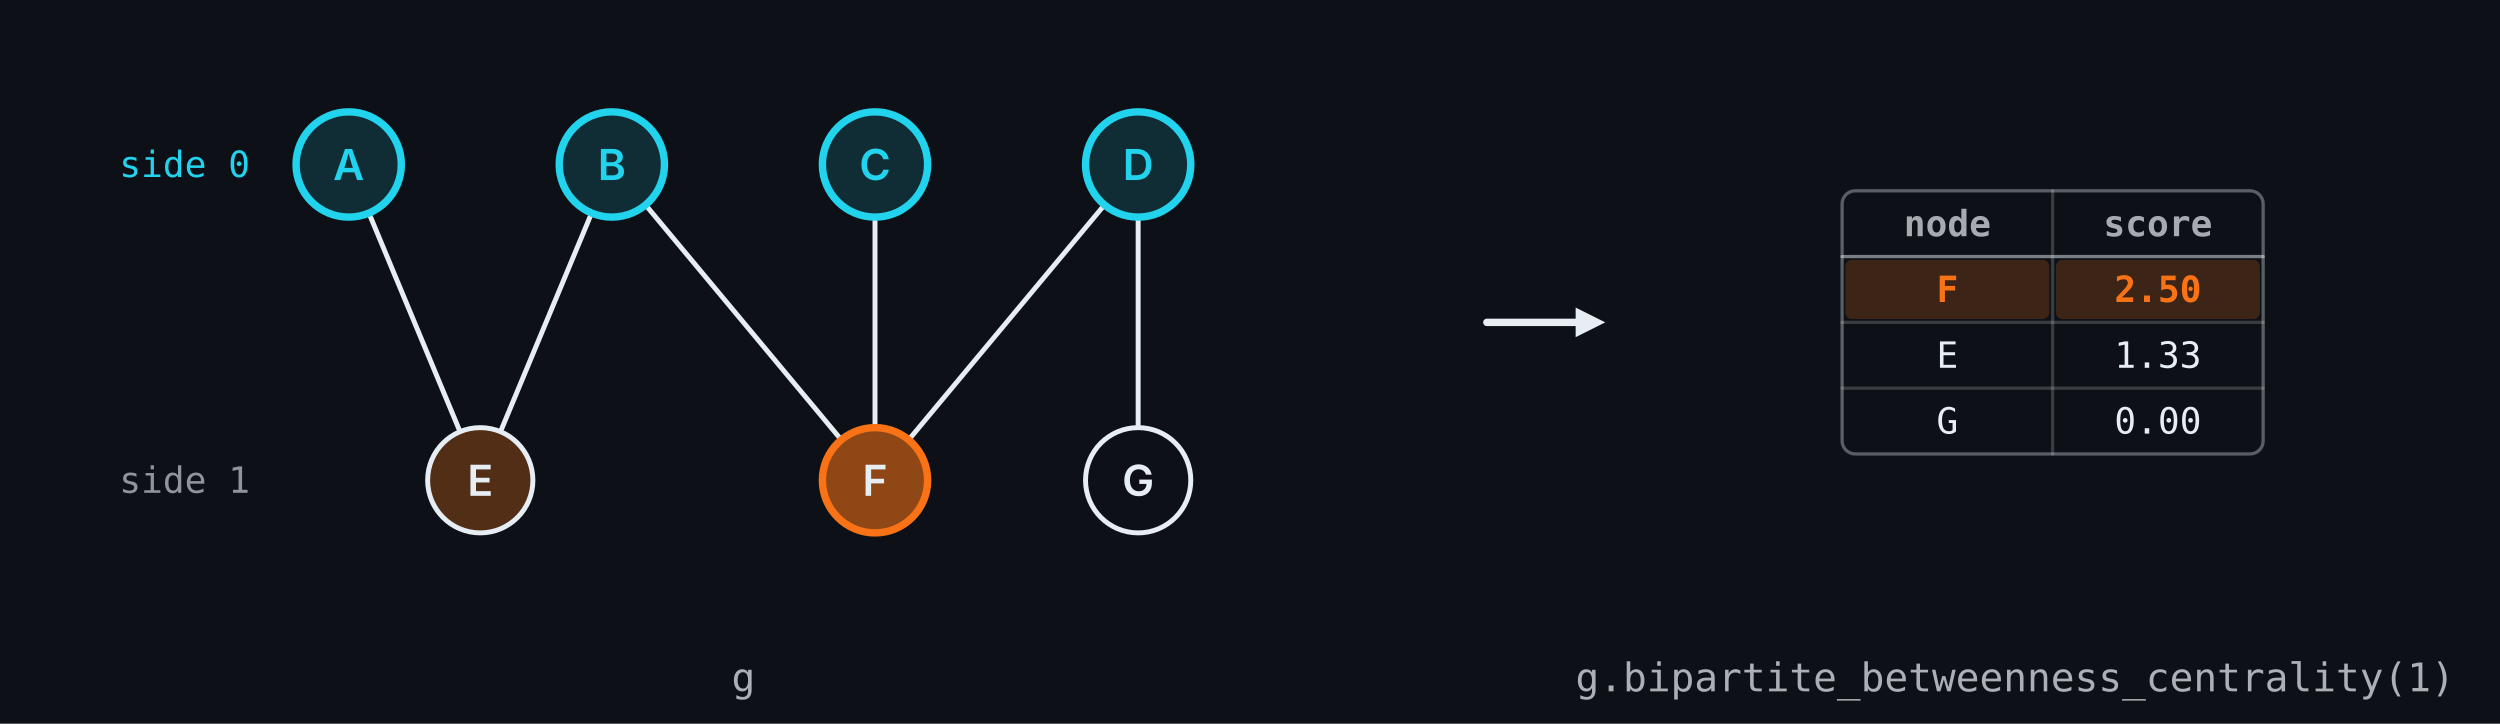
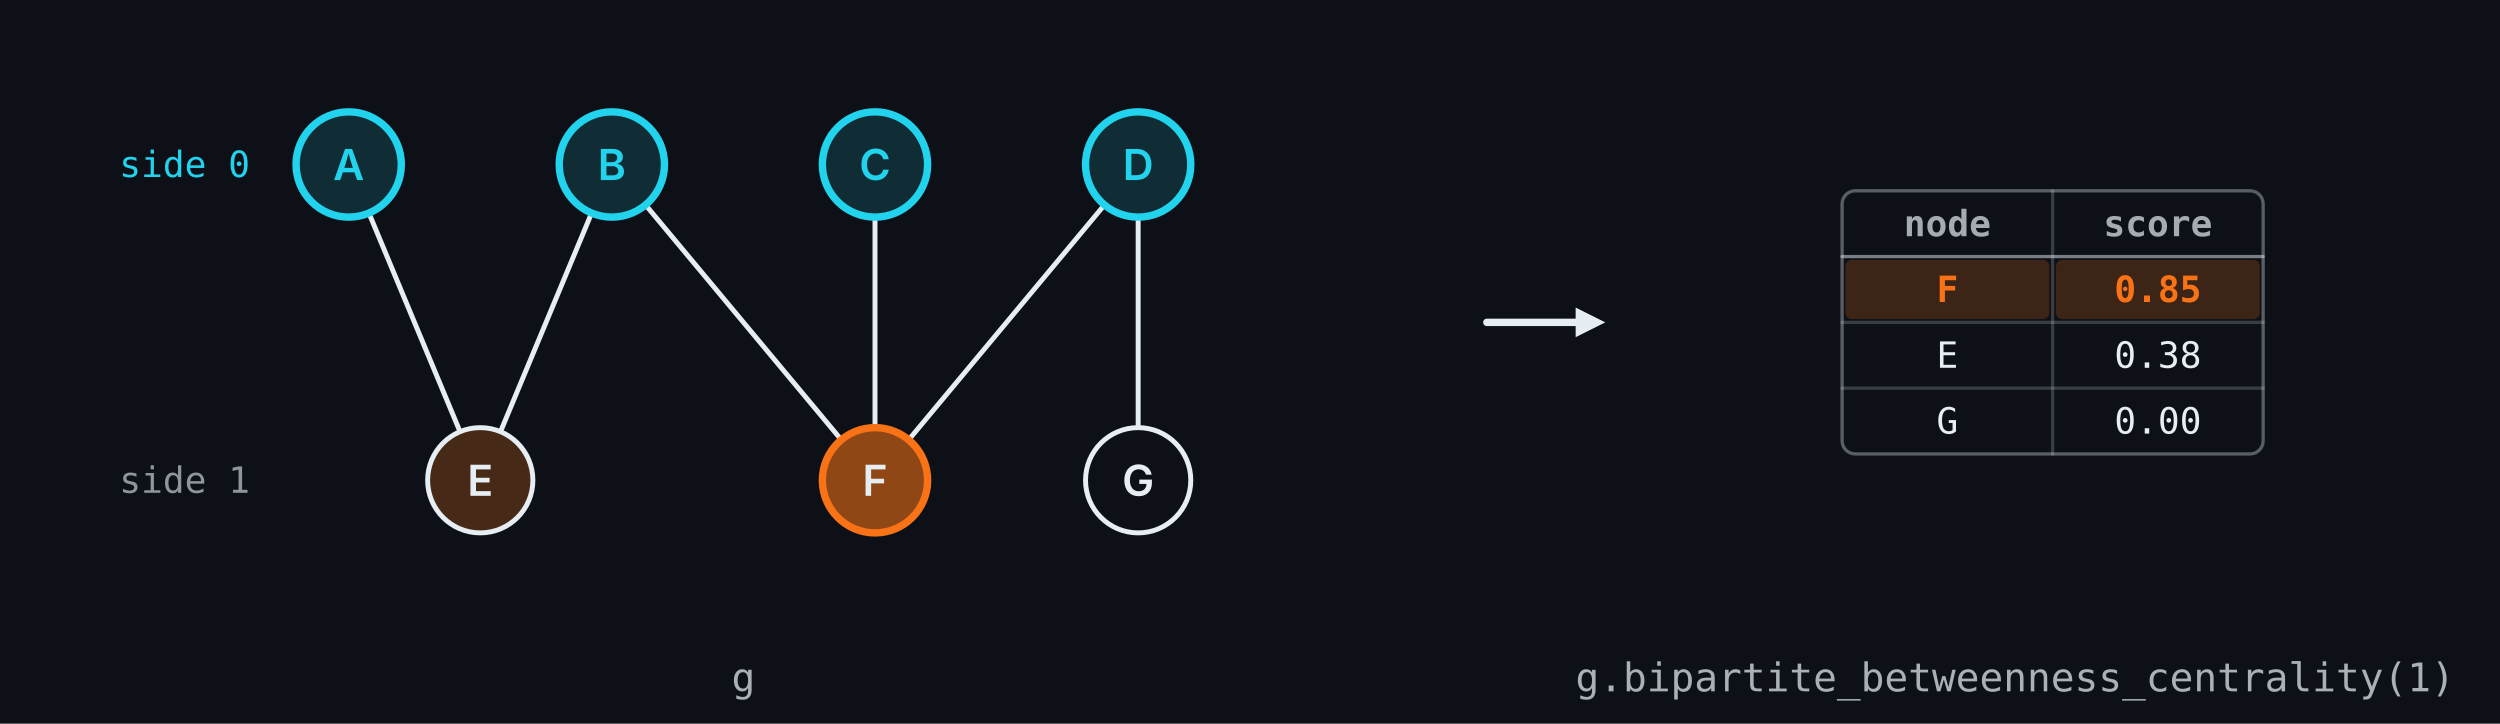
<svg xmlns="http://www.w3.org/2000/svg" viewBox="0 0 760 220" width="760" height="220" role="img" xml:space="preserve">
  <rect width="760" height="220" fill="#0d1117" />
  <rect x="560.0" y="58.0" width="128.0" height="80.0" rx="4" fill="#0d1117" stroke="#e6edf3" stroke-opacity="0.35" stroke-width="1" />
  <rect x="561.0" y="79.0" width="62.0" height="18.0" rx="2" fill="#3c2517" />
  <rect x="625.0" y="79.0" width="62.0" height="18.0" rx="2" fill="#3c2517" />
  <line x1="452.0" y1="98.0" x2="480.0" y2="98.0" stroke="#e6edf3" stroke-opacity="1.0" stroke-width="2.25" stroke-linecap="round" />
  <polygon points="488.0,98.0 479.0,102.5 479.0,93.5" fill="#e6edf3" fill-opacity="1.0" />
  <line x1="560.0" y1="78.0" x2="688.0" y2="78.0" stroke="#e6edf3" stroke-opacity="0.5" stroke-width="1" stroke-linecap="round" />
  <line x1="560.0" y1="98.0" x2="688.0" y2="98.0" stroke="#e6edf3" stroke-opacity="0.2" stroke-width="1" stroke-linecap="round" />
  <line x1="560.0" y1="118.0" x2="688.0" y2="118.0" stroke="#e6edf3" stroke-opacity="0.2" stroke-width="1" stroke-linecap="round" />
  <line x1="624.0" y1="58.0" x2="624.0" y2="138.0" stroke="#e6edf3" stroke-opacity="0.2" stroke-width="1" stroke-linecap="round" />
  <path d="M 112.15 64.77 L 139.85 131.23" fill="none" stroke="#e6edf3" stroke-opacity="1" stroke-width="1.5" stroke-linecap="round" />
  <path d="M 179.85 64.77 L 152.15 131.23" fill="none" stroke="#e6edf3" stroke-opacity="1" stroke-width="1.5" stroke-linecap="round" />
  <path d="M 196.24 62.29 L 255.76 133.71" fill="none" stroke="#e6edf3" stroke-opacity="1" stroke-width="1.5" stroke-linecap="round" />
  <path d="M 266.00 66.00 L 266.00 130.00" fill="none" stroke="#e6edf3" stroke-opacity="1" stroke-width="1.5" stroke-linecap="round" />
  <path d="M 335.76 62.29 L 276.24 133.71" fill="none" stroke="#e6edf3" stroke-opacity="1" stroke-width="1.5" stroke-linecap="round" />
  <path d="M 346.00 66.00 L 346.00 130.00" fill="none" stroke="#e6edf3" stroke-opacity="1" stroke-width="1.5" stroke-linecap="round" />
  <circle cx="106.0" cy="50.0" r="16" fill="#102c35" stroke="#22d3ee" stroke-opacity="1" stroke-width="2.25" />
  <text x="106.0" y="50.0" text-anchor="middle" dominant-baseline="central" font-family="ui-sans-serif, system-ui, -apple-system, 'Segoe UI', sans-serif" font-size="13" font-weight="600" fill="#22d3ee" fill-opacity="1">A</text>
  <circle cx="186.0" cy="50.0" r="16" fill="#102c35" stroke="#22d3ee" stroke-opacity="1" stroke-width="2.25" />
  <text x="186.0" y="50.0" text-anchor="middle" dominant-baseline="central" font-family="ui-sans-serif, system-ui, -apple-system, 'Segoe UI', sans-serif" font-size="13" font-weight="600" fill="#22d3ee" fill-opacity="1">B</text>
  <circle cx="266.0" cy="50.0" r="16" fill="#102c35" stroke="#22d3ee" stroke-opacity="1" stroke-width="2.25" />
  <text x="266.0" y="50.0" text-anchor="middle" dominant-baseline="central" font-family="ui-sans-serif, system-ui, -apple-system, 'Segoe UI', sans-serif" font-size="13" font-weight="600" fill="#22d3ee" fill-opacity="1">C</text>
  <circle cx="346.0" cy="50.0" r="16" fill="#102c35" stroke="#22d3ee" stroke-opacity="1" stroke-width="2.25" />
  <text x="346.0" y="50.0" text-anchor="middle" dominant-baseline="central" font-family="ui-sans-serif, system-ui, -apple-system, 'Segoe UI', sans-serif" font-size="13" font-weight="600" fill="#22d3ee" fill-opacity="1">D</text>
-   <circle cx="146.0" cy="146.0" r="16" fill="#522e17" stroke="#e6edf3" stroke-opacity="1" stroke-width="1.5" />
+   <circle cx="146.0" cy="146.0" r="16" fill="#472917" stroke="#e6edf3" stroke-opacity="1" stroke-width="1.5" />
  <text x="146.0" y="146.0" text-anchor="middle" dominant-baseline="central" font-family="ui-sans-serif, system-ui, -apple-system, 'Segoe UI', sans-serif" font-size="13" font-weight="600" fill="#e6edf3" fill-opacity="1">E</text>
  <circle cx="266.0" cy="146.0" r="16" fill="#8f4716" stroke="#f97316" stroke-opacity="1" stroke-width="2.25" />
  <text x="266.0" y="146.0" text-anchor="middle" dominant-baseline="central" font-family="ui-sans-serif, system-ui, -apple-system, 'Segoe UI', sans-serif" font-size="13" font-weight="600" fill="#e6edf3" fill-opacity="1">F</text>
  <circle cx="346.0" cy="146.0" r="16" fill="#0d1117" stroke="#e6edf3" stroke-opacity="1" stroke-width="1.5" />
  <text x="346.0" y="146.0" text-anchor="middle" dominant-baseline="central" font-family="ui-sans-serif, system-ui, -apple-system, 'Segoe UI', sans-serif" font-size="13" font-weight="600" fill="#e6edf3" fill-opacity="1">G</text>
  <text x="226.0" y="206.0" text-anchor="middle" dominant-baseline="central" font-family="ui-monospace, SFMono-Regular, Menlo, Consolas, monospace" font-size="12" font-weight="400" fill="#e6edf3" fill-opacity="0.72">g</text>
  <text x="612.6" y="206.0" text-anchor="middle" dominant-baseline="central" font-family="ui-monospace, SFMono-Regular, Menlo, Consolas, monospace" font-size="12" font-weight="400" fill="#e6edf3" fill-opacity="0.72">g.bipartite_betweenness_centrality(1)</text>
  <text x="76.0" y="50.0" text-anchor="end" dominant-baseline="central" font-family="ui-monospace, SFMono-Regular, Menlo, Consolas, monospace" font-size="11" font-weight="400" fill="#22d3ee" fill-opacity="1.0">side 0</text>
  <text x="76.0" y="146.0" text-anchor="end" dominant-baseline="central" font-family="ui-monospace, SFMono-Regular, Menlo, Consolas, monospace" font-size="11" font-weight="400" fill="#e6edf3" fill-opacity="0.6">side 1</text>
  <text x="592.0" y="68.0" text-anchor="middle" dominant-baseline="central" font-family="ui-monospace, SFMono-Regular, Menlo, Consolas, monospace" font-size="11" font-weight="600" fill="#e6edf3" fill-opacity="0.7">node</text>
  <text x="656.0" y="68.0" text-anchor="middle" dominant-baseline="central" font-family="ui-monospace, SFMono-Regular, Menlo, Consolas, monospace" font-size="11" font-weight="600" fill="#e6edf3" fill-opacity="0.7">score</text>
  <text x="592.0" y="88.0" text-anchor="middle" dominant-baseline="central" font-family="ui-monospace, SFMono-Regular, Menlo, Consolas, monospace" font-size="11" font-weight="600" fill="#f97316" fill-opacity="1">F</text>
-   <text x="656.0" y="88.0" text-anchor="middle" dominant-baseline="central" font-family="ui-monospace, SFMono-Regular, Menlo, Consolas, monospace" font-size="11" font-weight="600" fill="#f97316" fill-opacity="1">2.50</text>
+   <text x="656.0" y="88.0" text-anchor="middle" dominant-baseline="central" font-family="ui-monospace, SFMono-Regular, Menlo, Consolas, monospace" font-size="11" font-weight="600" fill="#f97316" fill-opacity="1">0.85</text>
  <text x="592.0" y="108.0" text-anchor="middle" dominant-baseline="central" font-family="ui-monospace, SFMono-Regular, Menlo, Consolas, monospace" font-size="11" font-weight="400" fill="#e6edf3" fill-opacity="1">E</text>
-   <text x="656.0" y="108.0" text-anchor="middle" dominant-baseline="central" font-family="ui-monospace, SFMono-Regular, Menlo, Consolas, monospace" font-size="11" font-weight="400" fill="#e6edf3" fill-opacity="1">1.33</text>
+   <text x="656.0" y="108.0" text-anchor="middle" dominant-baseline="central" font-family="ui-monospace, SFMono-Regular, Menlo, Consolas, monospace" font-size="11" font-weight="400" fill="#e6edf3" fill-opacity="1">0.38</text>
  <text x="592.0" y="128.0" text-anchor="middle" dominant-baseline="central" font-family="ui-monospace, SFMono-Regular, Menlo, Consolas, monospace" font-size="11" font-weight="400" fill="#e6edf3" fill-opacity="1">G</text>
  <text x="656.0" y="128.0" text-anchor="middle" dominant-baseline="central" font-family="ui-monospace, SFMono-Regular, Menlo, Consolas, monospace" font-size="11" font-weight="400" fill="#e6edf3" fill-opacity="1">0.00</text>
</svg>
